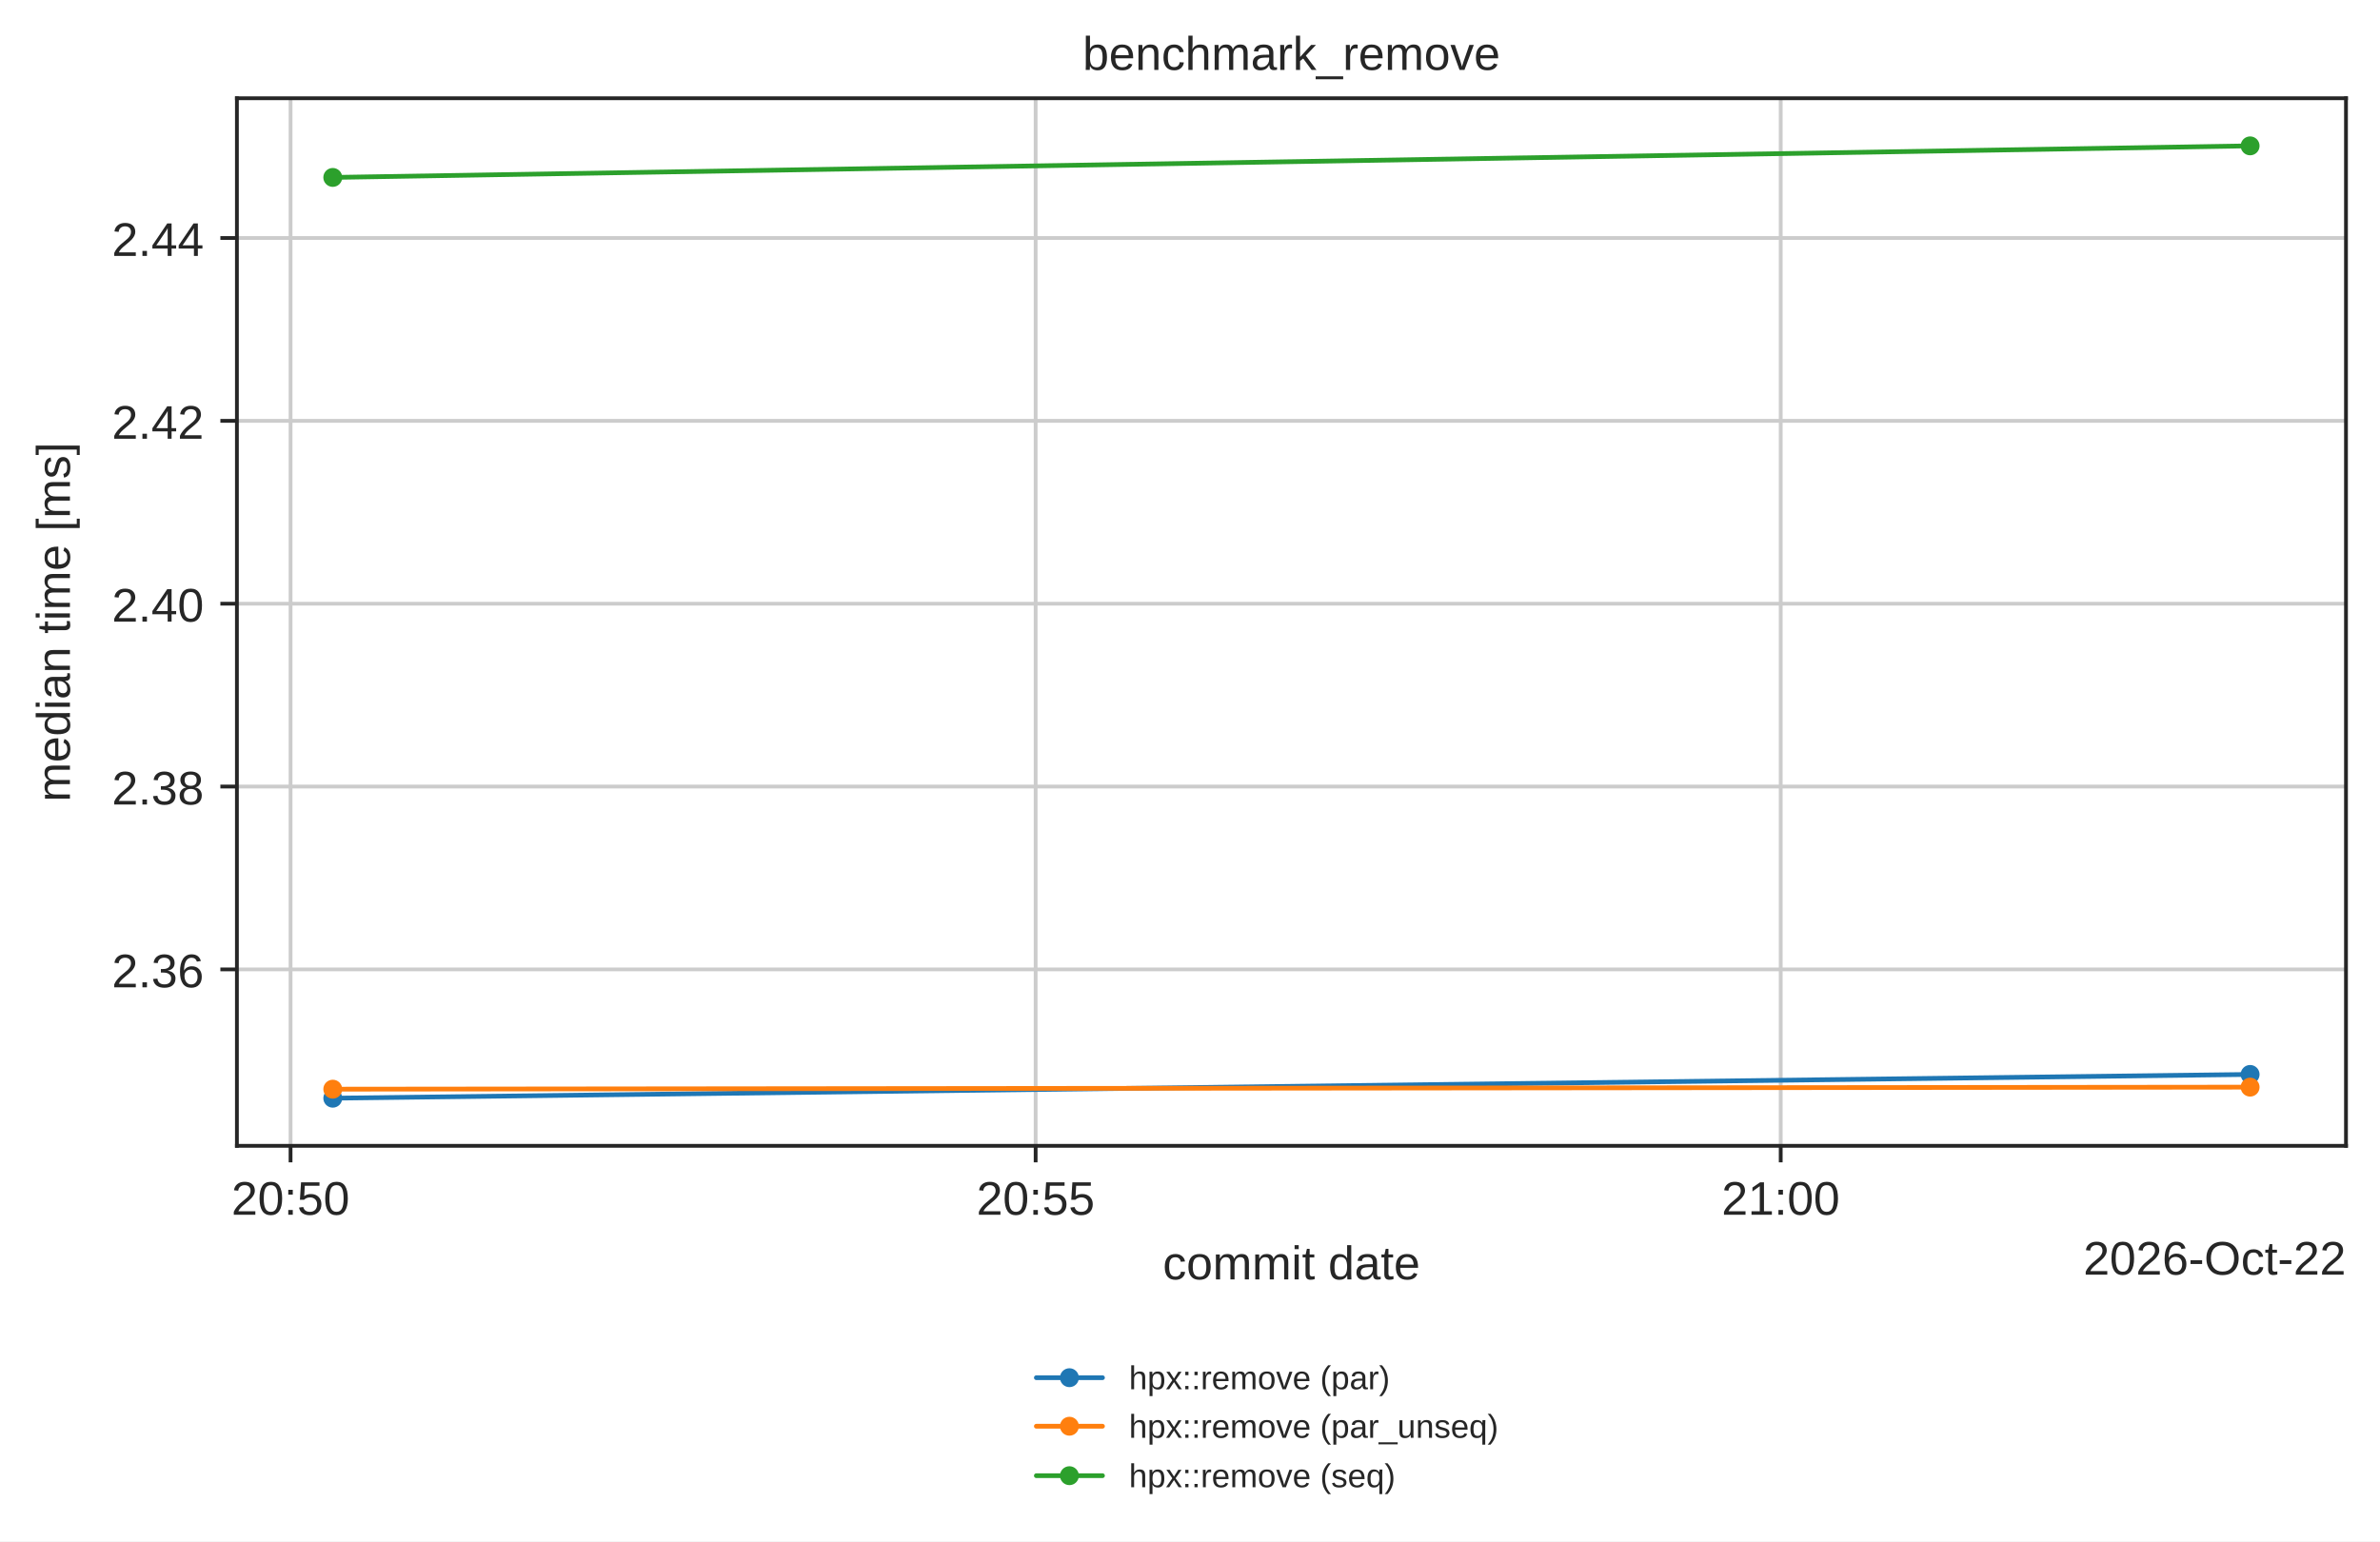
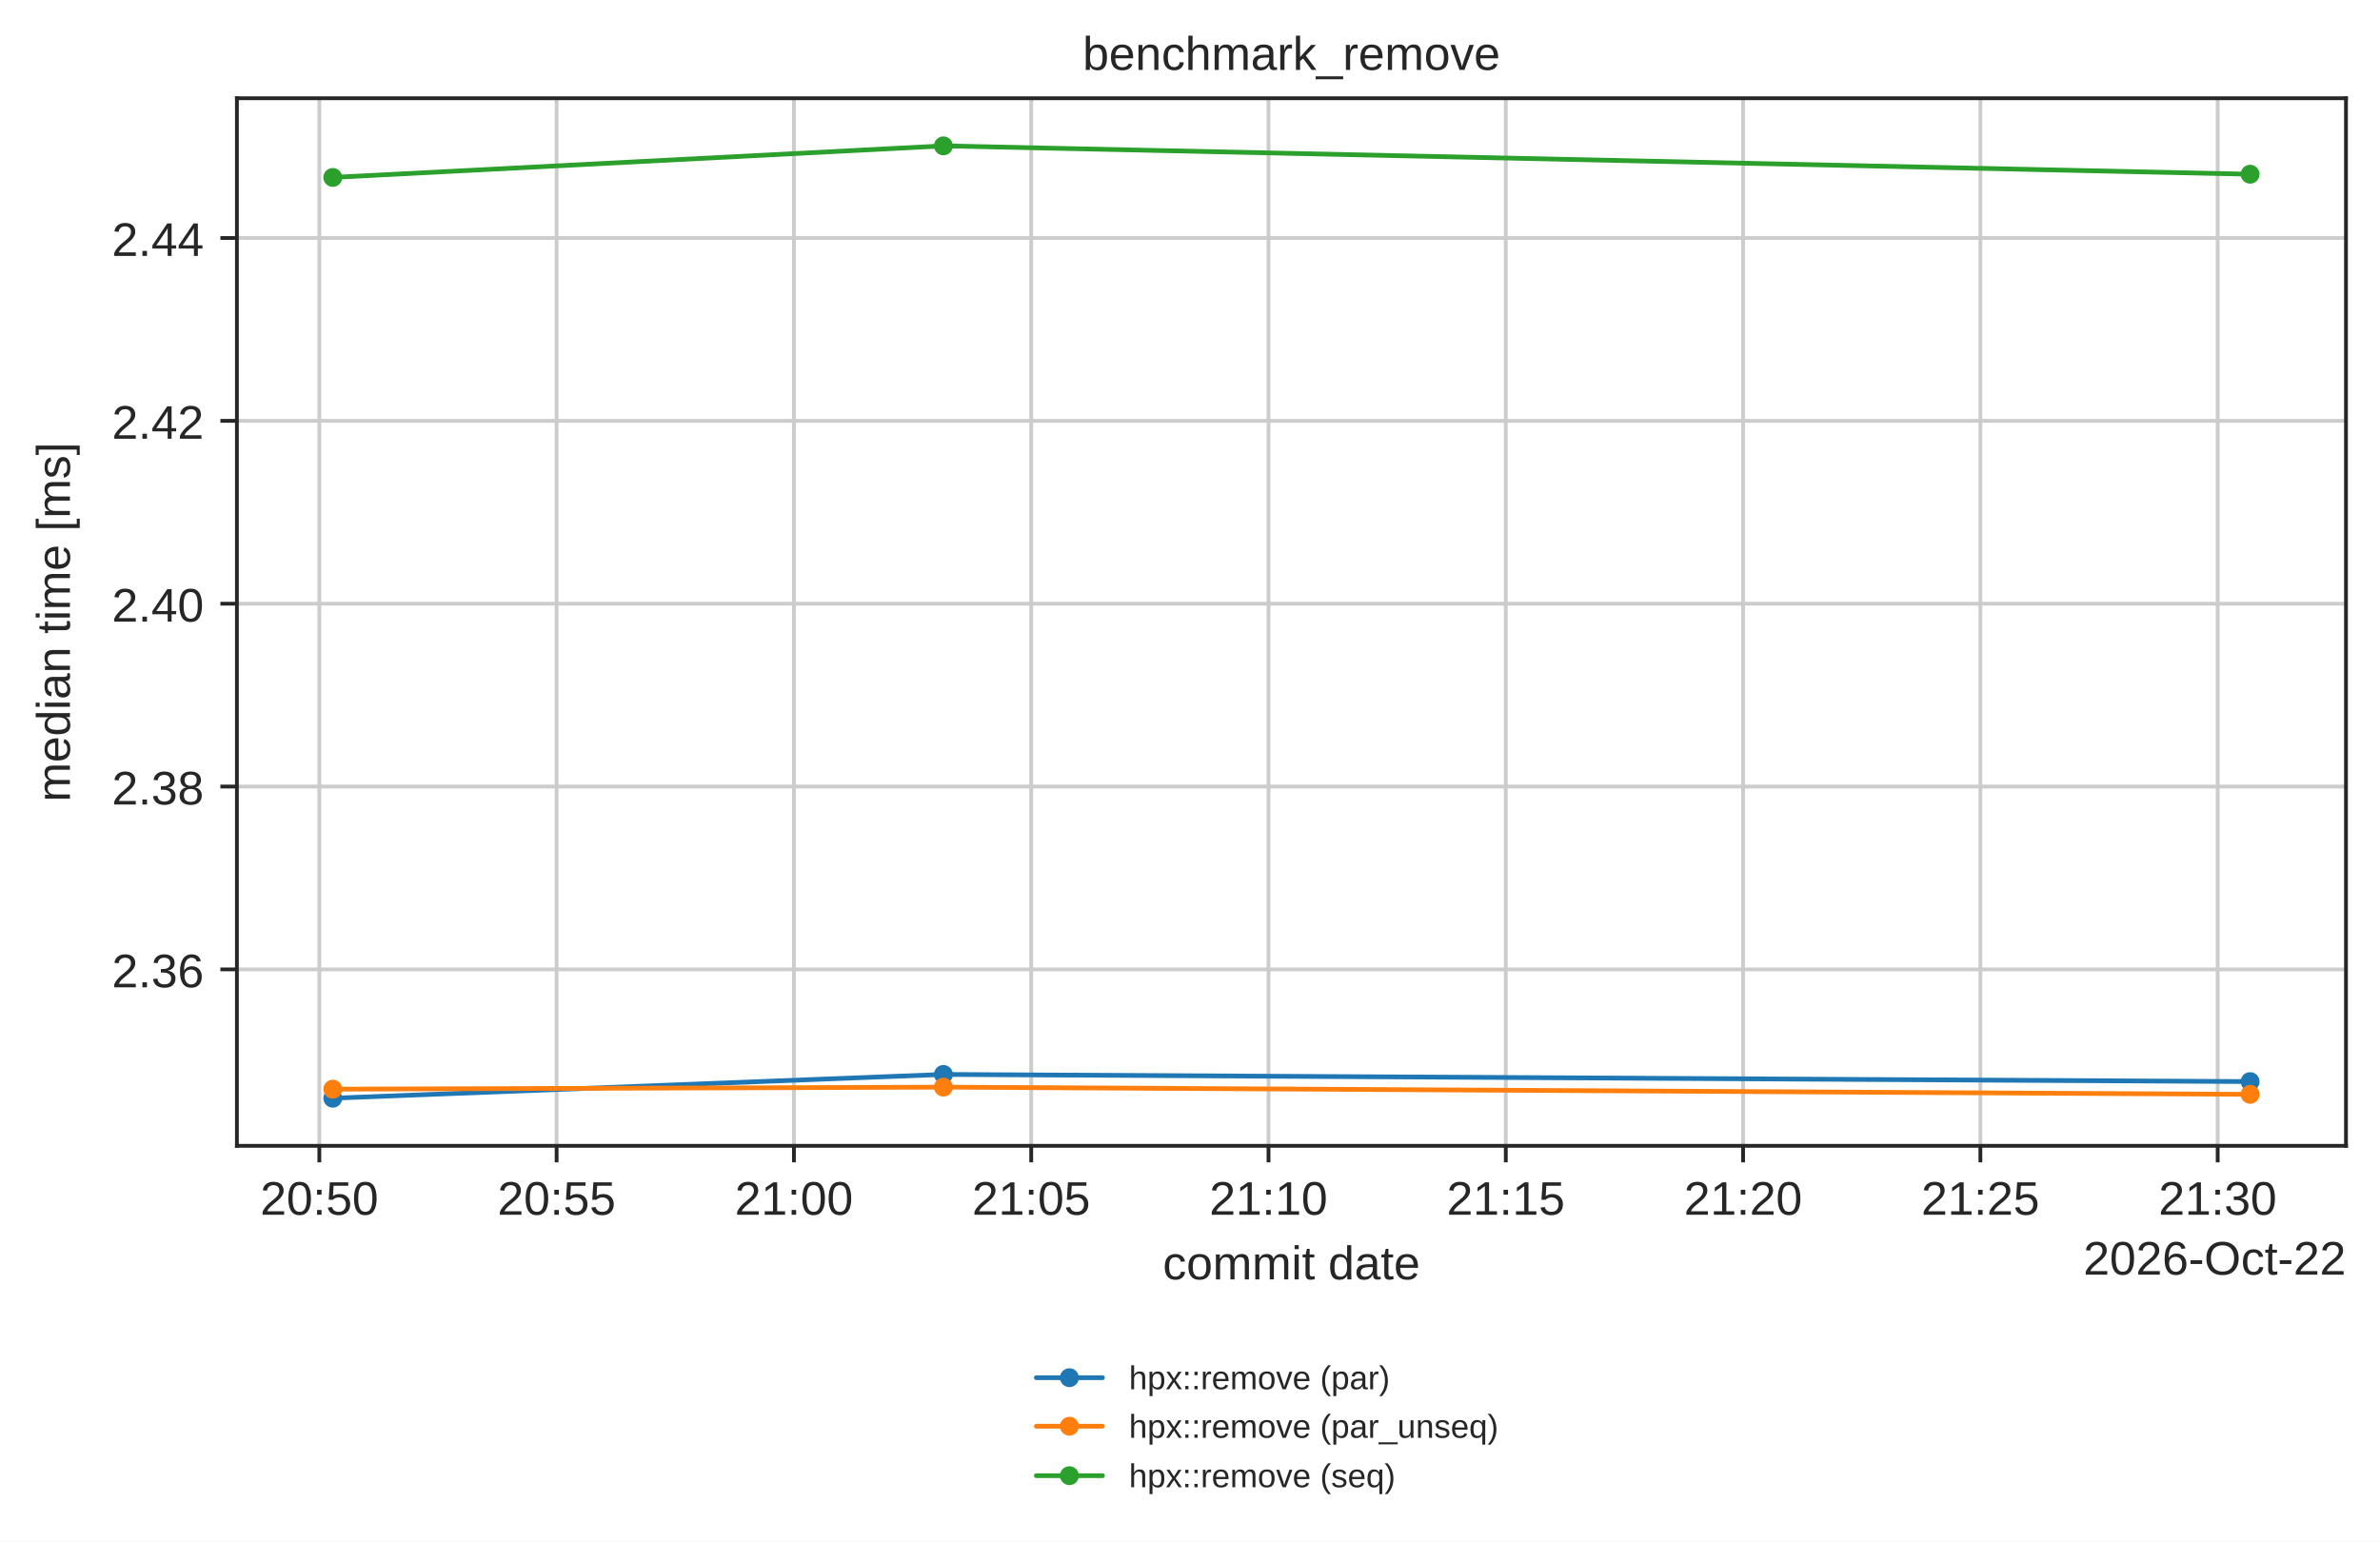
<svg xmlns="http://www.w3.org/2000/svg" xmlns:xlink="http://www.w3.org/1999/xlink" width="503.744pt" height="326.294pt" viewBox="0 0 503.744 326.294" version="1.1">
  <defs>
    <style type="text/css">*{stroke-linejoin: round; stroke-linecap: butt}</style>
  </defs>
  <g id="figure_1">
    <g id="patch_1">
      <path d="M 0 326.294  L 503.744 326.294  L 503.744 0  L 0 0  z " style="fill: #ffffff" />
    </g>
    <g id="axes_1">
      <g id="patch_2">
        <path d="M 50.144 242.558  L 496.544 242.558  L 496.544 20.798  L 50.144 20.798  z " style="fill: #ffffff" />
      </g>
      <g id="matplotlib.axis_1">
        <g id="xtick_1">
          <g id="line2d_1">
-             <path d="M 61.498 242.558  L 61.498 20.798  " clip-path="url(#peafd98b349)" style="fill: none; stroke: #cccccc; stroke-width: 0.8; stroke-linecap: round" />
+             <path d="M 67.589 242.558  L 67.589 20.798  " clip-path="url(#peafd98b349)" style="fill: none; stroke: #cccccc; stroke-width: 0.8; stroke-linecap: round" />
          </g>
          <g id="line2d_2">
            <defs>
              <path id="mdfc5214045" d="M 0 0  L 0 3.5  " style="stroke: #262626; stroke-width: 0.8" />
            </defs>
            <g>
-               <use xlink:href="#mdfc5214045" x="61.498" y="242.558" style="fill: #262626; stroke: #262626; stroke-width: 0.8" />
+               <use xlink:href="#mdfc5214045" x="67.589" y="242.558" style="fill: #262626; stroke: #262626; stroke-width: 0.8" />
            </g>
          </g>
          <g id="text_1">
-             <text style="fill: #262626; font: 10px 'Arial', 'DejaVu Sans', 'Liberation Sans', 'Bitstream Vera Sans', sans-serif; text-anchor: middle" x="61.498" y="257.157" transform="rotate(-0 61.49825 257.1569)">20:50</text>
+             <text style="fill: #262626; font: 10px 'Arial', 'DejaVu Sans', 'Liberation Sans', 'Bitstream Vera Sans', sans-serif; text-anchor: middle" x="67.589" y="257.157" transform="rotate(-0 67.58857 257.1569)">20:50</text>
          </g>
        </g>
        <g id="xtick_2">
          <g id="line2d_3">
-             <path d="M 219.2 242.558  L 219.2 20.798  " clip-path="url(#peafd98b349)" style="fill: none; stroke: #cccccc; stroke-width: 0.8; stroke-linecap: round" />
+             <path d="M 117.814 242.558  L 117.814 20.798  " clip-path="url(#peafd98b349)" style="fill: none; stroke: #cccccc; stroke-width: 0.8; stroke-linecap: round" />
          </g>
          <g id="line2d_4">
            <g>
-               <use xlink:href="#mdfc5214045" x="219.2" y="242.558" style="fill: #262626; stroke: #262626; stroke-width: 0.8" />
+               <use xlink:href="#mdfc5214045" x="117.814" y="242.558" style="fill: #262626; stroke: #262626; stroke-width: 0.8" />
            </g>
          </g>
          <g id="text_2">
-             <text style="fill: #262626; font: 10px 'Arial', 'DejaVu Sans', 'Liberation Sans', 'Bitstream Vera Sans', sans-serif; text-anchor: middle" x="219.2" y="257.157" transform="rotate(-0 219.1996 257.1569)">20:55</text>
+             <text style="fill: #262626; font: 10px 'Arial', 'DejaVu Sans', 'Liberation Sans', 'Bitstream Vera Sans', sans-serif; text-anchor: middle" x="117.814" y="257.157" transform="rotate(-0 117.8136 257.1569)">20:55</text>
          </g>
        </g>
        <g id="xtick_3">
          <g id="line2d_5">
-             <path d="M 376.901 242.558  L 376.901 20.798  " clip-path="url(#peafd98b349)" style="fill: none; stroke: #cccccc; stroke-width: 0.8; stroke-linecap: round" />
+             <path d="M 168.039 242.558  L 168.039 20.798  " clip-path="url(#peafd98b349)" style="fill: none; stroke: #cccccc; stroke-width: 0.8; stroke-linecap: round" />
          </g>
          <g id="line2d_6">
            <g>
-               <use xlink:href="#mdfc5214045" x="376.901" y="242.558" style="fill: #262626; stroke: #262626; stroke-width: 0.8" />
+               <use xlink:href="#mdfc5214045" x="168.039" y="242.558" style="fill: #262626; stroke: #262626; stroke-width: 0.8" />
            </g>
          </g>
          <g id="text_3">
-             <text style="fill: #262626; font: 10px 'Arial', 'DejaVu Sans', 'Liberation Sans', 'Bitstream Vera Sans', sans-serif; text-anchor: middle" x="376.901" y="257.157" transform="rotate(-0 376.901 257.1569)">21:00</text>
-           </g>
-         </g>
-         <g id="text_4">
+             <text style="fill: #262626; font: 10px 'Arial', 'DejaVu Sans', 'Liberation Sans', 'Bitstream Vera Sans', sans-serif; text-anchor: middle" x="168.039" y="257.157" transform="rotate(-0 168.0386 257.1569)">21:00</text>
+           </g>
+         </g>
+         <g id="xtick_4">
+           <g id="line2d_7">
+             <path d="M 218.264 242.558  L 218.264 20.798  " clip-path="url(#peafd98b349)" style="fill: none; stroke: #cccccc; stroke-width: 0.8; stroke-linecap: round" />
+           </g>
+           <g id="line2d_8">
+             <g>
+               <use xlink:href="#mdfc5214045" x="218.264" y="242.558" style="fill: #262626; stroke: #262626; stroke-width: 0.8" />
+             </g>
+           </g>
+           <g id="text_4">
+             <text style="fill: #262626; font: 10px 'Arial', 'DejaVu Sans', 'Liberation Sans', 'Bitstream Vera Sans', sans-serif; text-anchor: middle" x="218.264" y="257.157" transform="rotate(-0 218.2636 257.1569)">21:05</text>
+           </g>
+         </g>
+         <g id="xtick_5">
+           <g id="line2d_9">
+             <path d="M 268.489 242.558  L 268.489 20.798  " clip-path="url(#peafd98b349)" style="fill: none; stroke: #cccccc; stroke-width: 0.8; stroke-linecap: round" />
+           </g>
+           <g id="line2d_10">
+             <g>
+               <use xlink:href="#mdfc5214045" x="268.489" y="242.558" style="fill: #262626; stroke: #262626; stroke-width: 0.8" />
+             </g>
+           </g>
+           <g id="text_5">
+             <text style="fill: #262626; font: 10px 'Arial', 'DejaVu Sans', 'Liberation Sans', 'Bitstream Vera Sans', sans-serif; text-anchor: middle" x="268.489" y="257.157" transform="rotate(-0 268.4887 257.1569)">21:10</text>
+           </g>
+         </g>
+         <g id="xtick_6">
+           <g id="line2d_11">
+             <path d="M 318.714 242.558  L 318.714 20.798  " clip-path="url(#peafd98b349)" style="fill: none; stroke: #cccccc; stroke-width: 0.8; stroke-linecap: round" />
+           </g>
+           <g id="line2d_12">
+             <g>
+               <use xlink:href="#mdfc5214045" x="318.714" y="242.558" style="fill: #262626; stroke: #262626; stroke-width: 0.8" />
+             </g>
+           </g>
+           <g id="text_6">
+             <text style="fill: #262626; font: 10px 'Arial', 'DejaVu Sans', 'Liberation Sans', 'Bitstream Vera Sans', sans-serif; text-anchor: middle" x="318.714" y="257.157" transform="rotate(-0 318.7137 257.1569)">21:15</text>
+           </g>
+         </g>
+         <g id="xtick_7">
+           <g id="line2d_13">
+             <path d="M 368.939 242.558  L 368.939 20.798  " clip-path="url(#peafd98b349)" style="fill: none; stroke: #cccccc; stroke-width: 0.8; stroke-linecap: round" />
+           </g>
+           <g id="line2d_14">
+             <g>
+               <use xlink:href="#mdfc5214045" x="368.939" y="242.558" style="fill: #262626; stroke: #262626; stroke-width: 0.8" />
+             </g>
+           </g>
+           <g id="text_7">
+             <text style="fill: #262626; font: 10px 'Arial', 'DejaVu Sans', 'Liberation Sans', 'Bitstream Vera Sans', sans-serif; text-anchor: middle" x="368.939" y="257.157" transform="rotate(-0 368.9387 257.1569)">21:20</text>
+           </g>
+         </g>
+         <g id="xtick_8">
+           <g id="line2d_15">
+             <path d="M 419.164 242.558  L 419.164 20.798  " clip-path="url(#peafd98b349)" style="fill: none; stroke: #cccccc; stroke-width: 0.8; stroke-linecap: round" />
+           </g>
+           <g id="line2d_16">
+             <g>
+               <use xlink:href="#mdfc5214045" x="419.164" y="242.558" style="fill: #262626; stroke: #262626; stroke-width: 0.8" />
+             </g>
+           </g>
+           <g id="text_8">
+             <text style="fill: #262626; font: 10px 'Arial', 'DejaVu Sans', 'Liberation Sans', 'Bitstream Vera Sans', sans-serif; text-anchor: middle" x="419.164" y="257.157" transform="rotate(-0 419.1637 257.1569)">21:25</text>
+           </g>
+         </g>
+         <g id="xtick_9">
+           <g id="line2d_17">
+             <path d="M 469.389 242.558  L 469.389 20.798  " clip-path="url(#peafd98b349)" style="fill: none; stroke: #cccccc; stroke-width: 0.8; stroke-linecap: round" />
+           </g>
+           <g id="line2d_18">
+             <g>
+               <use xlink:href="#mdfc5214045" x="469.389" y="242.558" style="fill: #262626; stroke: #262626; stroke-width: 0.8" />
+             </g>
+           </g>
+           <g id="text_9">
+             <text style="fill: #262626; font: 10px 'Arial', 'DejaVu Sans', 'Liberation Sans', 'Bitstream Vera Sans', sans-serif; text-anchor: middle" x="469.389" y="257.157" transform="rotate(-0 469.3888 257.1569)">21:30</text>
+           </g>
+         </g>
+         <g id="text_10">
          <text style="fill: #262626; font: 10px 'Arial', 'DejaVu Sans', 'Liberation Sans', 'Bitstream Vera Sans', sans-serif; text-anchor: middle" x="273.344" y="270.835" transform="rotate(-0 273.3438 270.835)">commit date</text>
        </g>
-         <g id="text_5">
+         <g id="text_11">
          <text style="fill: #262626; font: 10px 'Arial', 'DejaVu Sans', 'Liberation Sans', 'Bitstream Vera Sans', sans-serif; text-anchor: end" x="496.544" y="269.835" transform="rotate(-0 496.5437 269.835)">2026-Oct-22</text>
        </g>
      </g>
      <g id="matplotlib.axis_2">
        <g id="ytick_1">
-           <g id="line2d_7">
+           <g id="line2d_19">
            <path d="M 50.144 205.212  L 496.544 205.212  " clip-path="url(#peafd98b349)" style="fill: none; stroke: #cccccc; stroke-width: 0.8; stroke-linecap: round" />
          </g>
-           <g id="line2d_8">
+           <g id="line2d_20">
            <defs>
              <path id="m414165cd4d" d="M 0 0  L -3.5 0  " style="stroke: #262626; stroke-width: 0.8" />
            </defs>
            <g>
              <use xlink:href="#m414165cd4d" x="50.144" y="205.212" style="fill: #262626; stroke: #262626; stroke-width: 0.8" />
            </g>
          </g>
-           <g id="text_6">
+           <g id="text_12">
            <text style="fill: #262626; font: 10px 'Arial', 'DejaVu Sans', 'Liberation Sans', 'Bitstream Vera Sans', sans-serif; text-anchor: end" x="43.144" y="209.011" transform="rotate(-0 43.14375 209.0115)">2.36</text>
          </g>
        </g>
        <g id="ytick_2">
-           <g id="line2d_9">
+           <g id="line2d_21">
            <path d="M 50.144 166.504  L 496.544 166.504  " clip-path="url(#peafd98b349)" style="fill: none; stroke: #cccccc; stroke-width: 0.8; stroke-linecap: round" />
          </g>
-           <g id="line2d_10">
+           <g id="line2d_22">
            <g>
              <use xlink:href="#m414165cd4d" x="50.144" y="166.504" style="fill: #262626; stroke: #262626; stroke-width: 0.8" />
            </g>
          </g>
-           <g id="text_7">
+           <g id="text_13">
            <text style="fill: #262626; font: 10px 'Arial', 'DejaVu Sans', 'Liberation Sans', 'Bitstream Vera Sans', sans-serif; text-anchor: end" x="43.144" y="170.303" transform="rotate(-0 43.14375 170.3031)">2.38</text>
          </g>
        </g>
        <g id="ytick_3">
-           <g id="line2d_11">
+           <g id="line2d_23">
            <path d="M 50.144 127.796  L 496.544 127.796  " clip-path="url(#peafd98b349)" style="fill: none; stroke: #cccccc; stroke-width: 0.8; stroke-linecap: round" />
          </g>
-           <g id="line2d_12">
+           <g id="line2d_24">
            <g>
              <use xlink:href="#m414165cd4d" x="50.144" y="127.796" style="fill: #262626; stroke: #262626; stroke-width: 0.8" />
            </g>
          </g>
-           <g id="text_8">
+           <g id="text_14">
            <text style="fill: #262626; font: 10px 'Arial', 'DejaVu Sans', 'Liberation Sans', 'Bitstream Vera Sans', sans-serif; text-anchor: end" x="43.144" y="131.595" transform="rotate(-0 43.14375 131.5947)">2.40</text>
          </g>
        </g>
        <g id="ytick_4">
-           <g id="line2d_13">
+           <g id="line2d_25">
            <path d="M 50.144 89.087  L 496.544 89.087  " clip-path="url(#peafd98b349)" style="fill: none; stroke: #cccccc; stroke-width: 0.8; stroke-linecap: round" />
          </g>
-           <g id="line2d_14">
+           <g id="line2d_26">
            <g>
              <use xlink:href="#m414165cd4d" x="50.144" y="89.087" style="fill: #262626; stroke: #262626; stroke-width: 0.8" />
            </g>
          </g>
-           <g id="text_9">
+           <g id="text_15">
            <text style="fill: #262626; font: 10px 'Arial', 'DejaVu Sans', 'Liberation Sans', 'Bitstream Vera Sans', sans-serif; text-anchor: end" x="43.144" y="92.886" transform="rotate(-0 43.14375 92.88635)">2.42</text>
          </g>
        </g>
        <g id="ytick_5">
-           <g id="line2d_15">
+           <g id="line2d_27">
            <path d="M 50.144 50.379  L 496.544 50.379  " clip-path="url(#peafd98b349)" style="fill: none; stroke: #cccccc; stroke-width: 0.8; stroke-linecap: round" />
          </g>
-           <g id="line2d_16">
+           <g id="line2d_28">
            <g>
              <use xlink:href="#m414165cd4d" x="50.144" y="50.379" style="fill: #262626; stroke: #262626; stroke-width: 0.8" />
            </g>
          </g>
-           <g id="text_10">
+           <g id="text_16">
            <text style="fill: #262626; font: 10px 'Arial', 'DejaVu Sans', 'Liberation Sans', 'Bitstream Vera Sans', sans-serif; text-anchor: end" x="43.144" y="54.178" transform="rotate(-0 43.14375 54.17797)">2.44</text>
          </g>
        </g>
-         <g id="text_11">
+         <g id="text_17">
          <text style="fill: #262626; font: 10px 'Arial', 'DejaVu Sans', 'Liberation Sans', 'Bitstream Vera Sans', sans-serif; text-anchor: middle" x="14.798" y="131.678" transform="rotate(-90 14.79844 131.6784)">median time [ms]</text>
        </g>
      </g>
-       <g id="line2d_17">
-         <path d="M 70.435 232.478  L 476.253 227.446  " clip-path="url(#peafd98b349)" style="fill: none; stroke: #1f77b4; stroke-linecap: round" />
+       <g id="line2d_29">
+         <path d="M 70.435 232.478  L 199.68 227.446  L 476.253 228.961  " clip-path="url(#peafd98b349)" style="fill: none; stroke: #1f77b4; stroke-linecap: round" />
        <defs>
          <path id="m20e5526daa" d="M 0 1.5  C 0.398 1.5 0.779 1.342 1.061 1.061  C 1.342 0.779 1.5 0.398 1.5 0  C 1.5 -0.398 1.342 -0.779 1.061 -1.061  C 0.779 -1.342 0.398 -1.5 0 -1.5  C -0.398 -1.5 -0.779 -1.342 -1.061 -1.061  C -1.342 -0.779 -1.5 -0.398 -1.5 0  C -1.5 0.398 -1.342 0.779 -1.061 1.061  C -0.779 1.342 -0.398 1.5 0 1.5  z " style="stroke: #1f77b4" />
        </defs>
        <g clip-path="url(#peafd98b349)">
          <use xlink:href="#m20e5526daa" x="70.435" y="232.478" style="fill: #1f77b4; stroke: #1f77b4" />
-           <use xlink:href="#m20e5526daa" x="476.253" y="227.446" style="fill: #1f77b4; stroke: #1f77b4" />
-         </g>
-       </g>
-       <g id="line2d_18">
-         <path d="M 70.435 230.566  L 476.253 230.137  " clip-path="url(#peafd98b349)" style="fill: none; stroke: #ff7f0e; stroke-linecap: round" />
+           <use xlink:href="#m20e5526daa" x="199.68" y="227.446" style="fill: #1f77b4; stroke: #1f77b4" />
+           <use xlink:href="#m20e5526daa" x="476.253" y="228.961" style="fill: #1f77b4; stroke: #1f77b4" />
+         </g>
+       </g>
+       <g id="line2d_30">
+         <path d="M 70.435 230.566  L 199.68 230.137  L 476.253 231.662  " clip-path="url(#peafd98b349)" style="fill: none; stroke: #ff7f0e; stroke-linecap: round" />
        <defs>
          <path id="m8123a8acb4" d="M 0 1.5  C 0.398 1.5 0.779 1.342 1.061 1.061  C 1.342 0.779 1.5 0.398 1.5 0  C 1.5 -0.398 1.342 -0.779 1.061 -1.061  C 0.779 -1.342 0.398 -1.5 0 -1.5  C -0.398 -1.5 -0.779 -1.342 -1.061 -1.061  C -1.342 -0.779 -1.5 -0.398 -1.5 0  C -1.5 0.398 -1.342 0.779 -1.061 1.061  C -0.779 1.342 -0.398 1.5 0 1.5  z " style="stroke: #ff7f0e" />
        </defs>
        <g clip-path="url(#peafd98b349)">
          <use xlink:href="#m8123a8acb4" x="70.435" y="230.566" style="fill: #ff7f0e; stroke: #ff7f0e" />
-           <use xlink:href="#m8123a8acb4" x="476.253" y="230.137" style="fill: #ff7f0e; stroke: #ff7f0e" />
-         </g>
-       </g>
-       <g id="line2d_19">
-         <path d="M 70.435 37.56  L 476.253 30.878  " clip-path="url(#peafd98b349)" style="fill: none; stroke: #2ca02c; stroke-linecap: round" />
+           <use xlink:href="#m8123a8acb4" x="199.68" y="230.137" style="fill: #ff7f0e; stroke: #ff7f0e" />
+           <use xlink:href="#m8123a8acb4" x="476.253" y="231.662" style="fill: #ff7f0e; stroke: #ff7f0e" />
+         </g>
+       </g>
+       <g id="line2d_31">
+         <path d="M 70.435 37.56  L 199.68 30.878  L 476.253 36.881  " clip-path="url(#peafd98b349)" style="fill: none; stroke: #2ca02c; stroke-linecap: round" />
        <defs>
          <path id="mc7b11249e2" d="M 0 1.5  C 0.398 1.5 0.779 1.342 1.061 1.061  C 1.342 0.779 1.5 0.398 1.5 0  C 1.5 -0.398 1.342 -0.779 1.061 -1.061  C 0.779 -1.342 0.398 -1.5 0 -1.5  C -0.398 -1.5 -0.779 -1.342 -1.061 -1.061  C -1.342 -0.779 -1.5 -0.398 -1.5 0  C -1.5 0.398 -1.342 0.779 -1.061 1.061  C -0.779 1.342 -0.398 1.5 0 1.5  z " style="stroke: #2ca02c" />
        </defs>
        <g clip-path="url(#peafd98b349)">
          <use xlink:href="#mc7b11249e2" x="70.435" y="37.56" style="fill: #2ca02c; stroke: #2ca02c" />
-           <use xlink:href="#mc7b11249e2" x="476.253" y="30.878" style="fill: #2ca02c; stroke: #2ca02c" />
+           <use xlink:href="#mc7b11249e2" x="199.68" y="30.878" style="fill: #2ca02c; stroke: #2ca02c" />
+           <use xlink:href="#mc7b11249e2" x="476.253" y="36.881" style="fill: #2ca02c; stroke: #2ca02c" />
        </g>
      </g>
      <g id="patch_3">
        <path d="M 50.144 242.558  L 50.144 20.798  " style="fill: none; stroke: #262626; stroke-width: 0.8; stroke-linejoin: miter; stroke-linecap: square" />
      </g>
      <g id="patch_4">
        <path d="M 496.544 242.558  L 496.544 20.798  " style="fill: none; stroke: #262626; stroke-width: 0.8; stroke-linejoin: miter; stroke-linecap: square" />
      </g>
      <g id="patch_5">
        <path d="M 50.144 242.558  L 496.544 242.558  " style="fill: none; stroke: #262626; stroke-width: 0.8; stroke-linejoin: miter; stroke-linecap: square" />
      </g>
      <g id="patch_6">
        <path d="M 50.144 20.798  L 496.544 20.798  " style="fill: none; stroke: #262626; stroke-width: 0.8; stroke-linejoin: miter; stroke-linecap: square" />
      </g>
-       <g id="text_12">
+       <g id="text_18">
        <text style="fill: #262626; font: 10px 'Arial', 'DejaVu Sans', 'Liberation Sans', 'Bitstream Vera Sans', sans-serif; text-anchor: middle" x="273.344" y="14.798" transform="rotate(-0 273.3438 14.79844)">benchmark_remove</text>
      </g>
      <g id="legend_1">
-         <g id="line2d_20">
+         <g id="line2d_32">
          <path d="M 219.35 291.644  L 226.35 291.644  L 233.35 291.644  " style="fill: none; stroke: #1f77b4; stroke-linecap: round" />
          <g>
            <use xlink:href="#m20e5526daa" x="226.35" y="291.644" style="fill: #1f77b4; stroke: #1f77b4" />
          </g>
        </g>
-         <g id="text_13">
+         <g id="text_19">
          <text style="fill: #262626; font: 7px 'Arial', 'DejaVu Sans', 'Liberation Sans', 'Bitstream Vera Sans', sans-serif; text-anchor: start" x="238.95" y="294.094" transform="rotate(-0 238.9502 294.0941)">hpx::remove (par)</text>
        </g>
-         <g id="line2d_21">
+         <g id="line2d_33">
          <path d="M 219.35 301.919  L 226.35 301.919  L 233.35 301.919  " style="fill: none; stroke: #ff7f0e; stroke-linecap: round" />
          <g>
            <use xlink:href="#m8123a8acb4" x="226.35" y="301.919" style="fill: #ff7f0e; stroke: #ff7f0e" />
          </g>
        </g>
-         <g id="text_14">
+         <g id="text_20">
          <text style="fill: #262626; font: 7px 'Arial', 'DejaVu Sans', 'Liberation Sans', 'Bitstream Vera Sans', sans-serif; text-anchor: start" x="238.95" y="304.369" transform="rotate(-0 238.9502 304.3688)">hpx::remove (par_unseq)</text>
        </g>
-         <g id="line2d_22">
+         <g id="line2d_34">
          <path d="M 219.35 312.388  L 226.35 312.388  L 233.35 312.388  " style="fill: none; stroke: #2ca02c; stroke-linecap: round" />
          <g>
            <use xlink:href="#mc7b11249e2" x="226.35" y="312.388" style="fill: #2ca02c; stroke: #2ca02c" />
          </g>
        </g>
-         <g id="text_15">
+         <g id="text_21">
          <text style="fill: #262626; font: 7px 'Arial', 'DejaVu Sans', 'Liberation Sans', 'Bitstream Vera Sans', sans-serif; text-anchor: start" x="238.95" y="314.838" transform="rotate(-0 238.9502 314.8382)">hpx::remove (seq)</text>
        </g>
      </g>
    </g>
  </g>
  <defs>
    <clipPath id="peafd98b349">
      <rect x="50.144" y="20.798" width="446.4" height="221.76" />
    </clipPath>
  </defs>
</svg>
